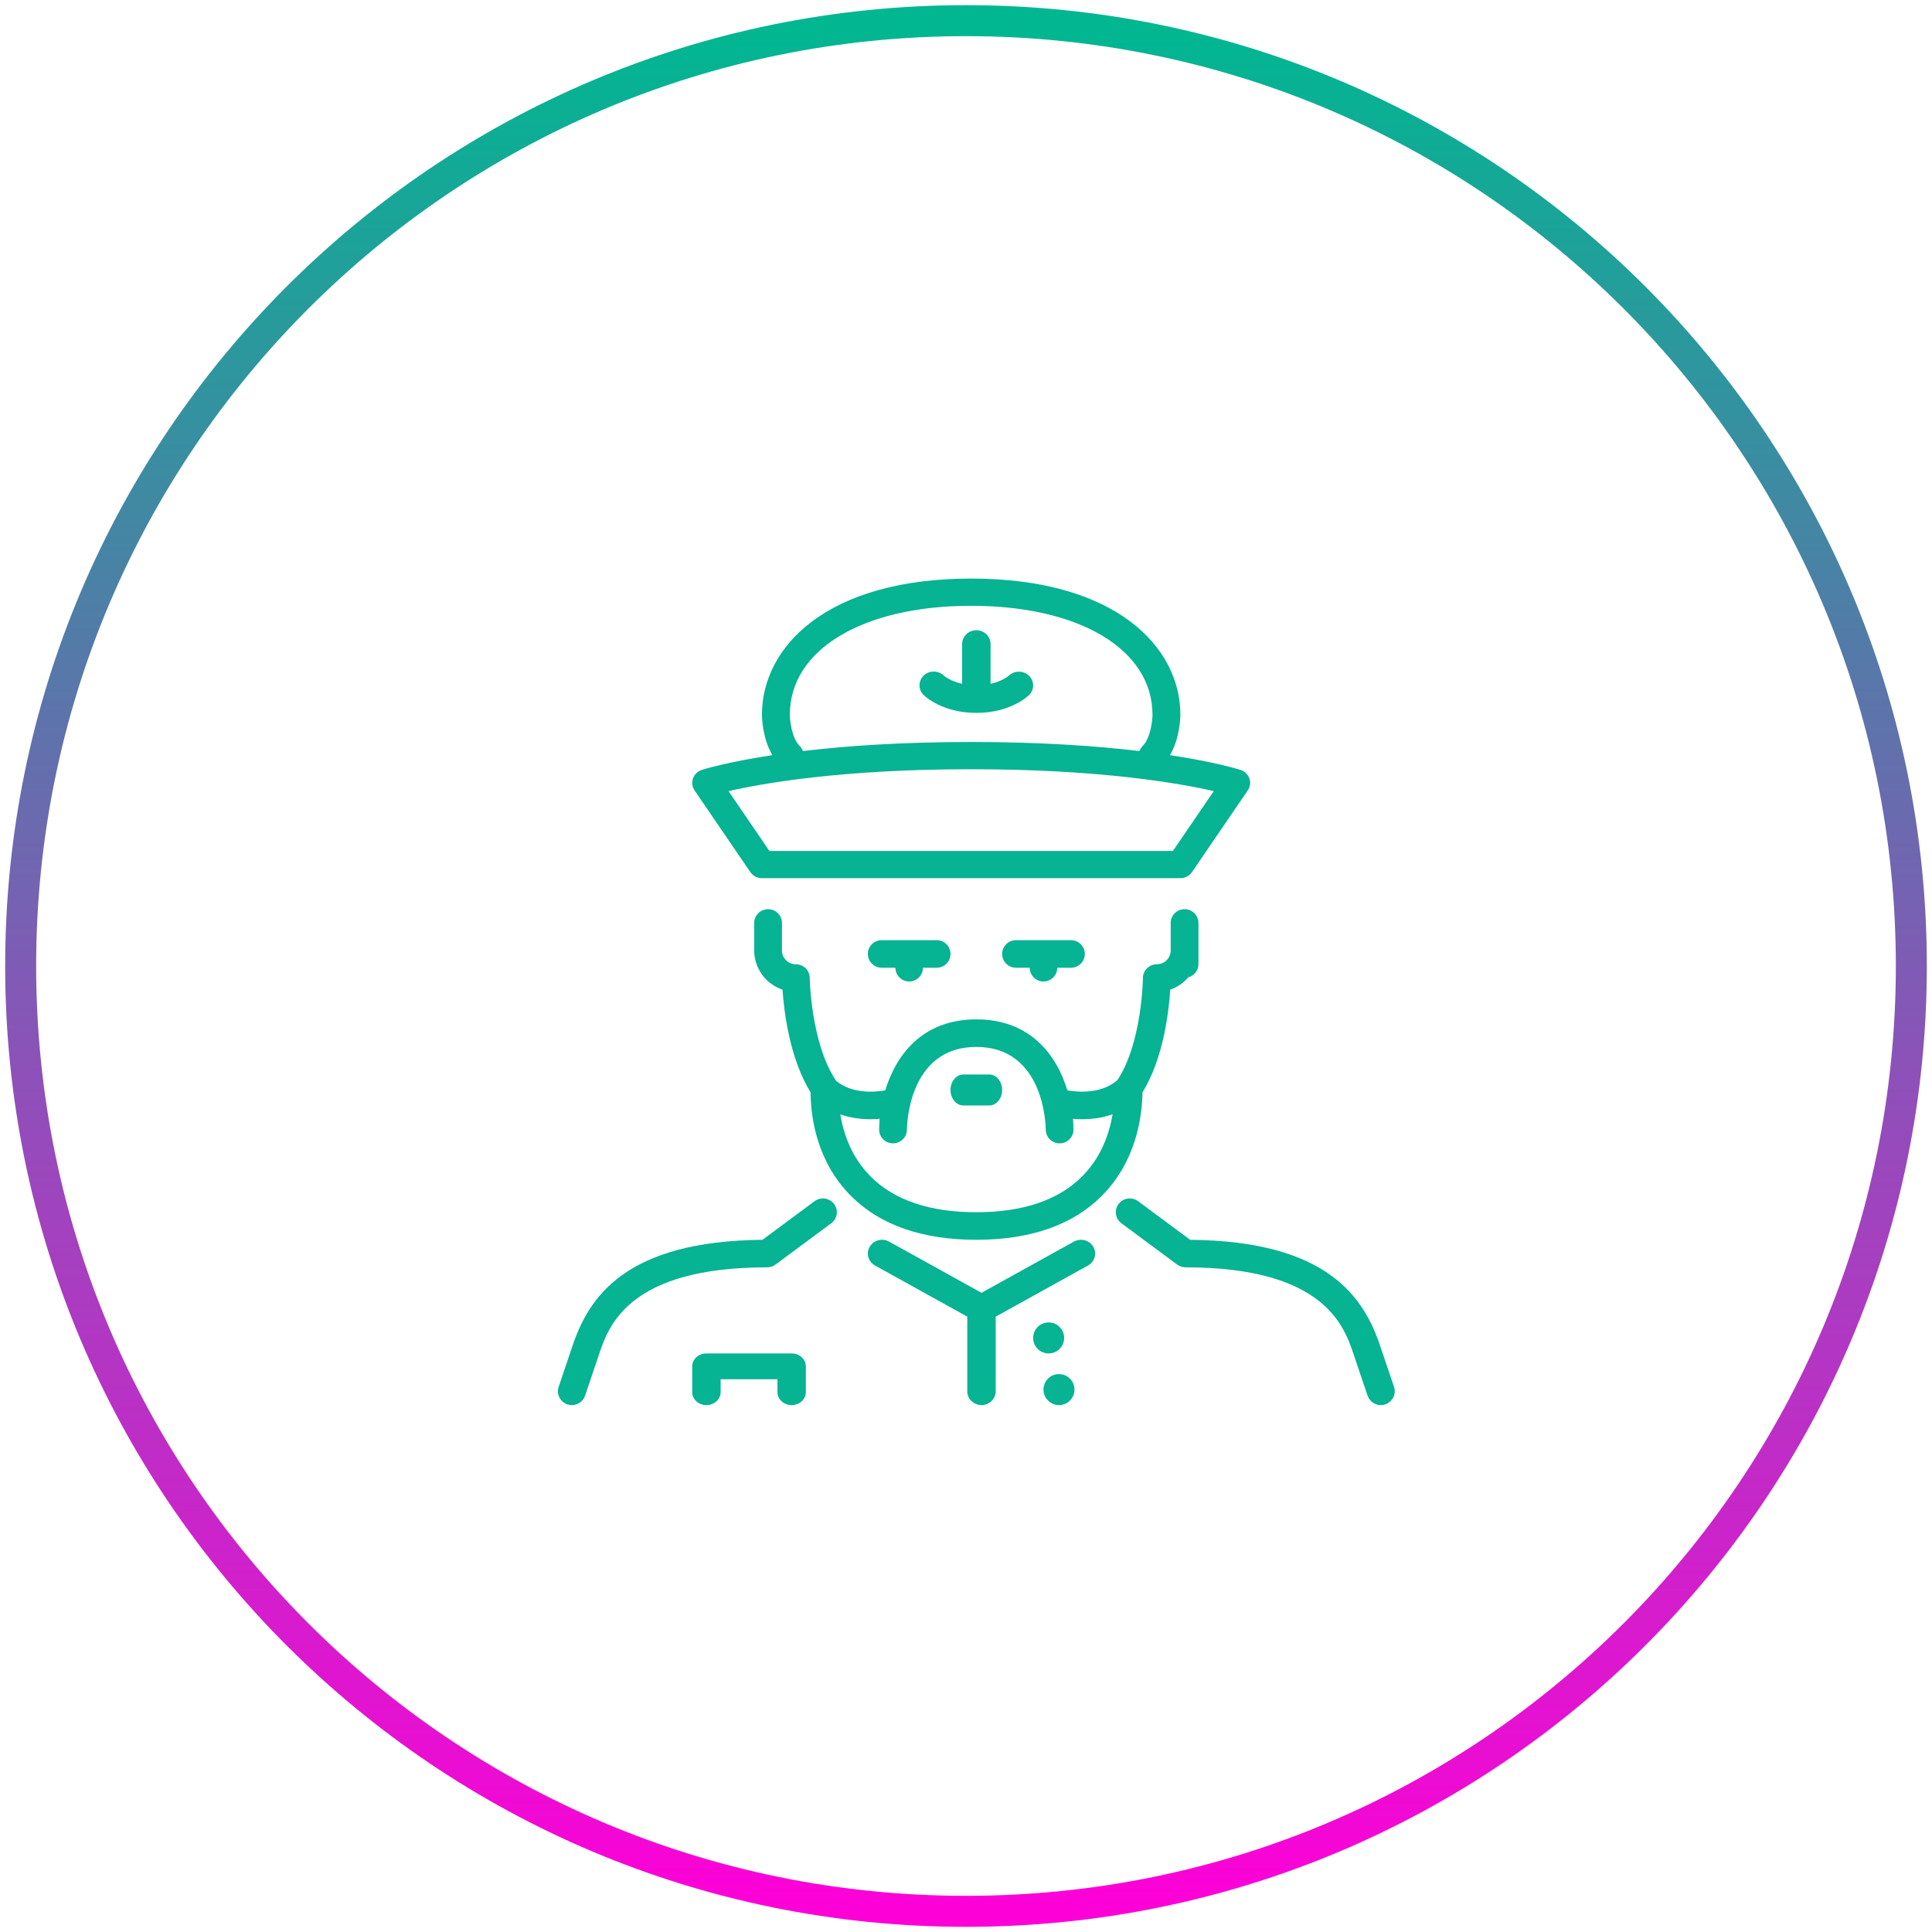
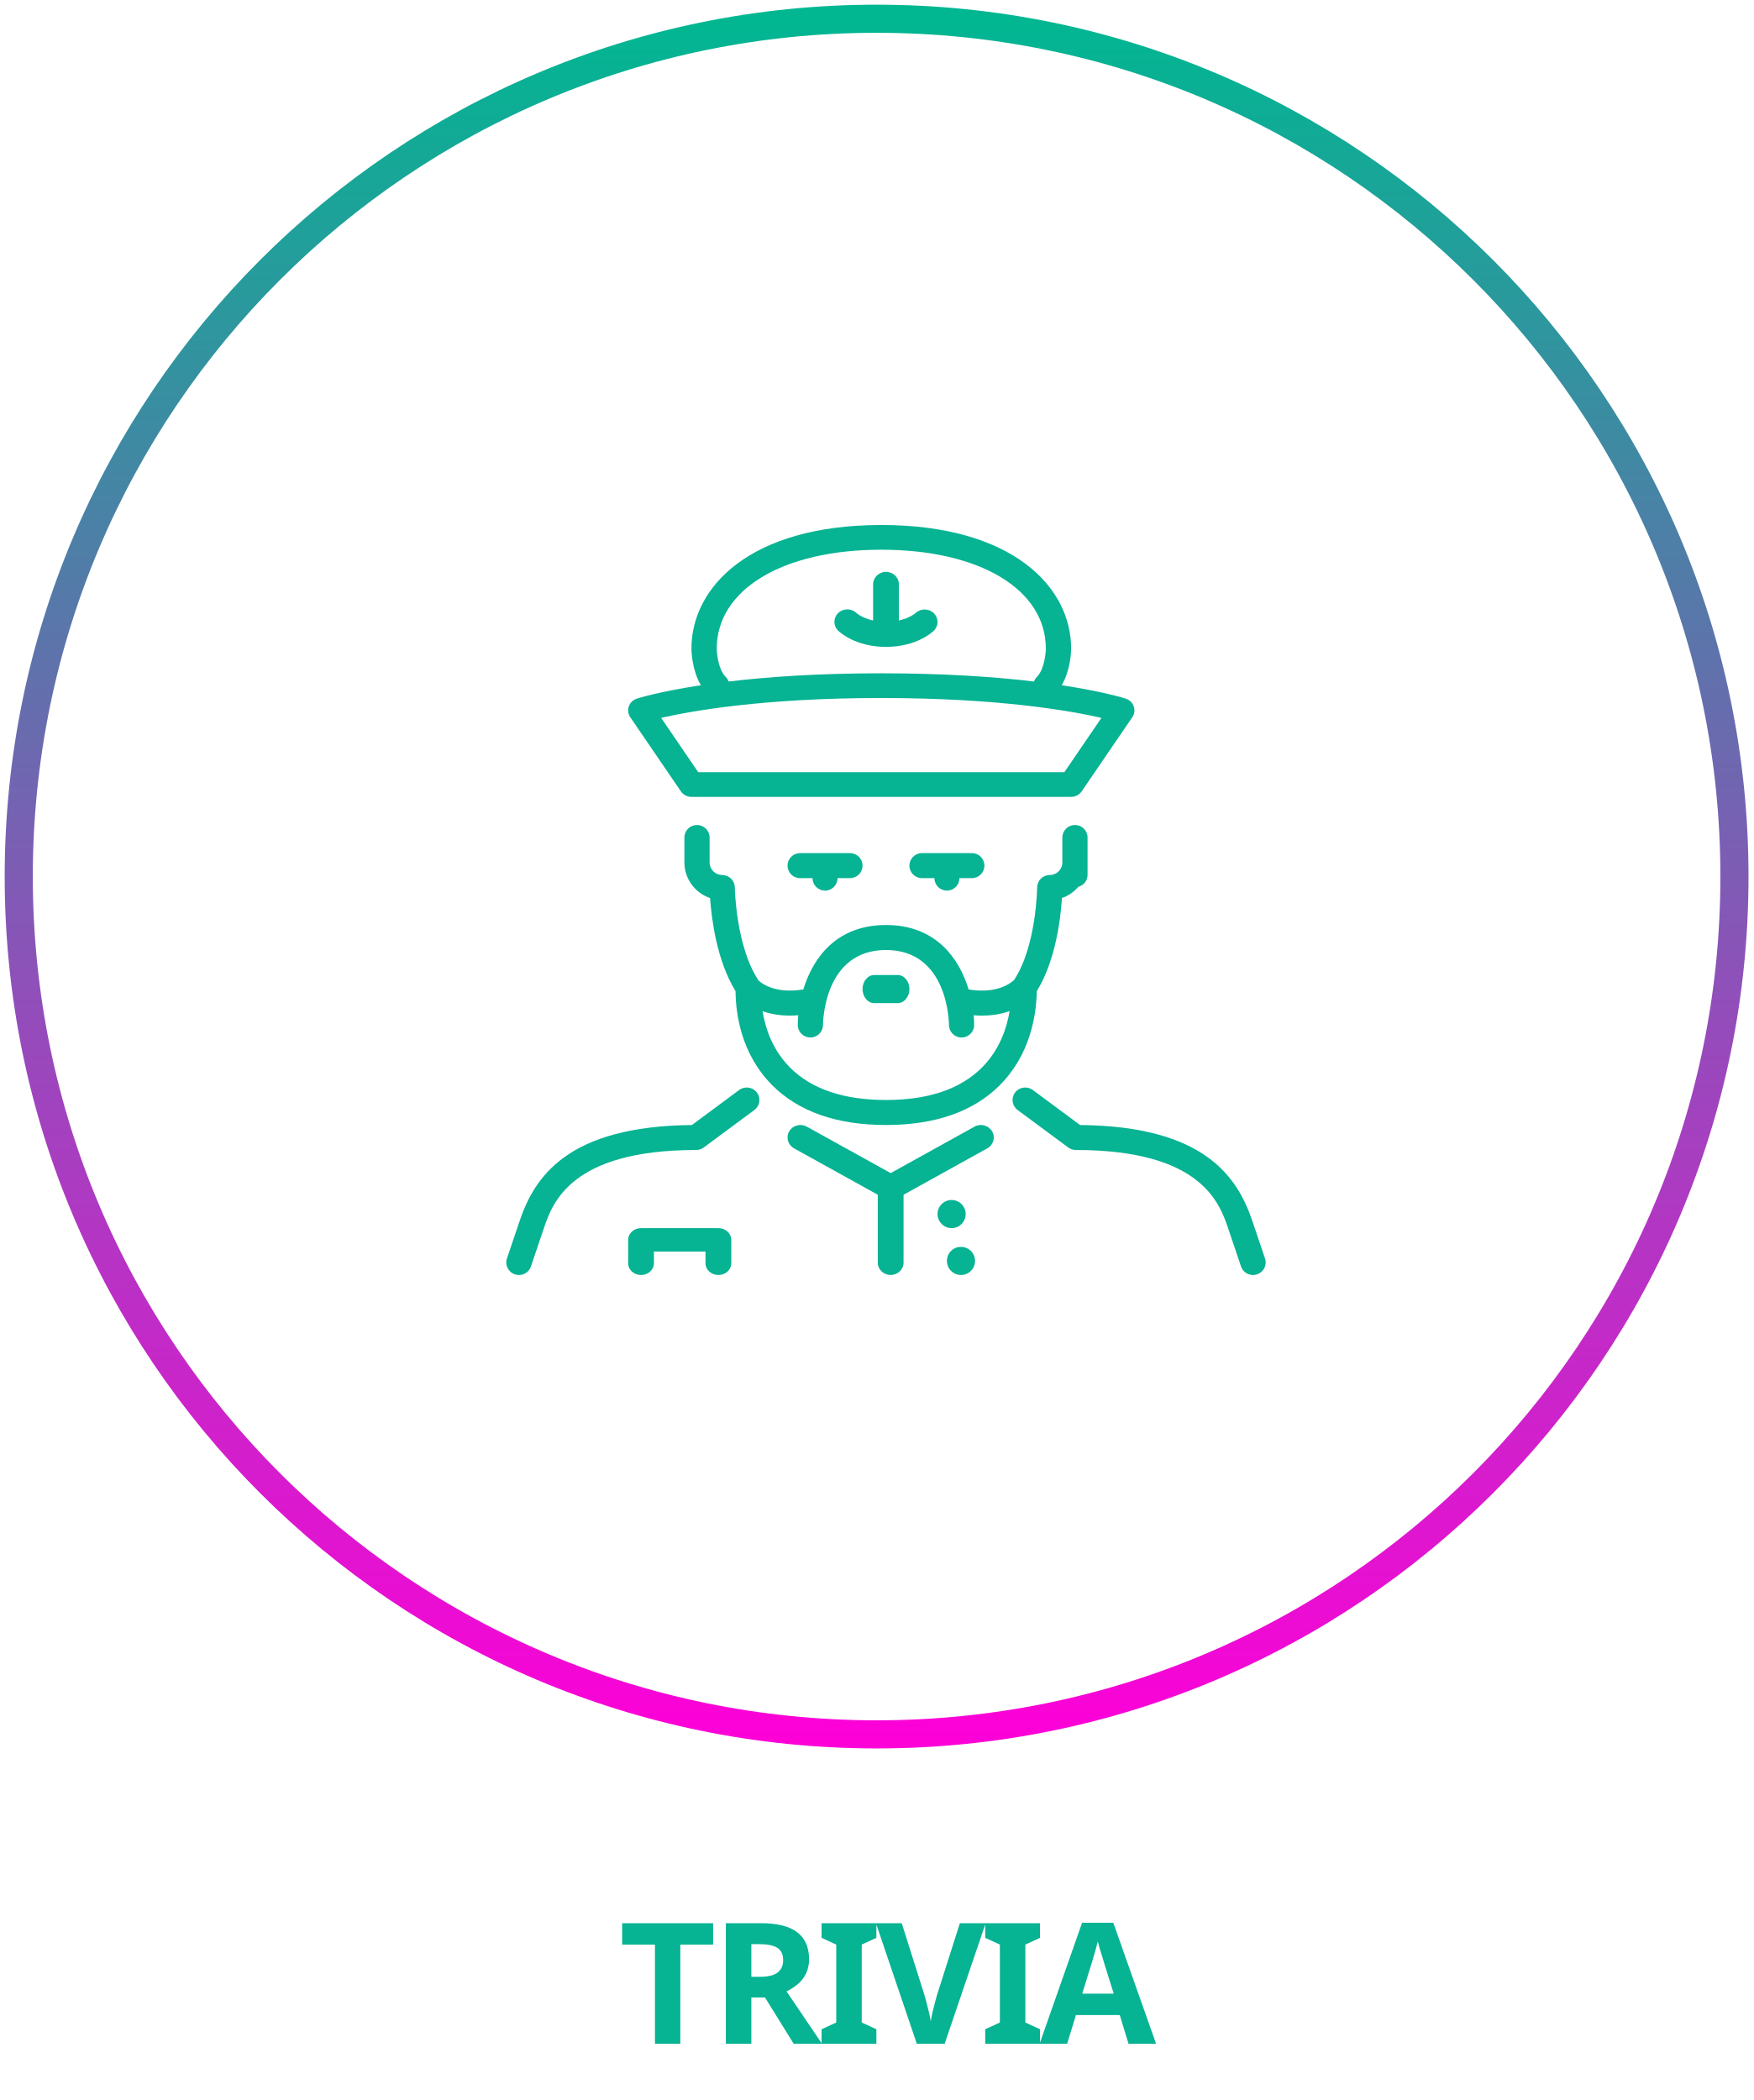
- <svg xmlns="http://www.w3.org/2000/svg" width="187px" height="187px" viewBox="0 0 187 187" version="1.1">
+ <svg xmlns="http://www.w3.org/2000/svg" width="187px" height="224px" viewBox="0 0 187 224" version="1.1">
  <defs>
    <linearGradient x1="50%" y1="-2.48949813e-15%" x2="50%" y2="100%" id="linearGradient-1">
      <stop stop-color="#00B791" offset="0%" />
      <stop stop-color="#FD00D8" offset="100%" />
    </linearGradient>
  </defs>
  <g id="White-Walls" stroke="none" stroke-width="1" fill="none" fill-rule="evenodd">
    <g id="Desktop-HD-Copy-2" transform="translate(-740, -449)">
-       <g id="trivia" transform="translate(742, 451)">
+       <g id="trivia-icon" transform="translate(742, 451)">
+         <g id="Logo-Copy-3" transform="translate(64, 199)" fill="#06B393" font-family="Gotham-Bold, Gotham" font-size="18" font-weight="bold" letter-spacing="-0.625" line-spacing="30">
+           <text id="TRIVIA">
+             <tspan x="0" y="17">TRIVIA</tspan>
+           </text>
+         </g>
        <circle id="Oval-5-Copy-2" stroke="url(#linearGradient-1)" stroke-width="3" cx="91.5" cy="91.5" r="91.5" />
        <g id="captain" transform="translate(52, 54)" fill="#06B393" fill-rule="nonzero">
          <path d="M31.333,35 C30.597,35 30,35.597 30,36.333 C30,37.069 30.597,37.667 31.333,37.667 L32.667,37.667 C32.667,38.403 33.264,39 34,39 C34.736,39 35.333,38.403 35.333,37.667 L36.667,37.667 C37.403,37.667 38,37.069 38,36.333 C38,35.597 37.403,35 36.667,35 L31.333,35 Z" id="Shape" />
          <path d="M44.333,35 C43.597,35 43,35.597 43,36.333 C43,37.069 43.597,37.667 44.333,37.667 L45.667,37.667 C45.667,38.403 46.264,39 47,39 C47.736,39 48.333,38.403 48.333,37.667 L49.667,37.667 C50.403,37.667 51,37.069 51,36.333 C51,35.597 50.403,35 49.667,35 L44.333,35 Z" id="Shape" />
          <path d="M59.268,39.787 C59.957,39.553 60.555,39.132 61.02,38.593 C61.581,38.433 62,37.941 62,37.333 L62,33.333 C62,32.597 61.398,32 60.656,32 C59.915,32 59.313,32.597 59.313,33.333 L59.313,36 C59.313,36.735 58.709,37.333 57.969,37.333 C57.231,37.333 56.631,37.925 56.625,38.659 C56.624,38.72 56.551,44.921 54.157,48.543 C52.637,49.877 50.428,49.729 49.316,49.541 C48.296,46.181 45.782,42.667 40.5,42.667 C35.218,42.667 32.704,46.181 31.684,49.541 C30.59,49.727 28.44,49.871 26.924,48.611 C26.921,48.607 26.92,48.599 26.916,48.593 C24.486,44.977 24.375,38.713 24.375,38.649 C24.365,37.92 23.766,37.333 23.031,37.333 C22.291,37.333 21.687,36.735 21.687,36 L21.687,33.333 C21.687,32.597 21.085,32 20.344,32 C19.602,32 19,32.597 19,33.333 L19,36 C19,37.757 20.148,39.253 21.739,39.789 C21.881,41.869 22.42,46.428 24.45,49.713 C24.453,49.723 24.452,49.729 24.454,49.739 C24.48,52.215 25.072,56.439 28.35,59.74 C31.158,62.567 35.246,64 40.5,64 C45.735,64 49.817,62.576 52.626,59.767 C55.927,56.468 56.543,52.211 56.585,49.725 C58.618,46.439 59.136,41.875 59.268,39.787 Z M50.719,57.888 C48.431,60.173 44.993,61.333 40.5,61.333 C35.991,61.333 32.549,60.167 30.264,57.868 C28.419,56.009 27.647,53.753 27.335,51.861 C28.339,52.212 29.355,52.333 30.251,52.333 C30.569,52.333 30.865,52.316 31.147,52.293 C31.115,52.657 31.093,53.012 31.093,53.333 C31.093,54.068 31.693,54.664 32.434,54.665 L32.437,54.665 C33.176,54.665 33.778,54.071 33.781,53.336 C33.782,53.009 33.894,45.333 40.5,45.333 C47.106,45.333 47.217,53.009 47.219,53.333 C47.219,54.069 47.821,54.667 48.562,54.667 C49.304,54.667 49.906,54.069 49.906,53.333 C49.906,53.012 49.884,52.657 49.852,52.293 C50.134,52.316 50.43,52.333 50.747,52.333 C51.652,52.333 52.677,52.209 53.689,51.852 C53.366,53.757 52.579,56.029 50.719,57.888 Z" id="Shape" />
          <path d="M80.93,78.245 L79.58,74.245 C77.986,69.528 74.452,64.123 61.202,64.003 L56.16,60.267 C55.563,59.824 54.718,59.945 54.27,60.534 C53.823,61.123 53.943,61.959 54.54,62.4 L59.94,66.4 C60.173,66.573 60.458,66.667 60.75,66.667 C74.172,66.667 76.095,72.355 77.018,75.088 L78.368,79.088 C78.557,79.647 79.083,80 79.649,80 C79.789,80 79.934,79.979 80.076,79.932 C80.783,79.698 81.166,78.942 80.93,78.245 Z" id="Shape" />
          <path d="M40.502,13 C43.731,13 45.42,11.452 45.601,11.276 C46.132,10.761 46.131,9.937 45.608,9.415 C45.087,8.892 44.221,8.877 43.672,9.376 C43.64,9.405 43.05,9.927 41.878,10.188 L41.878,6.333 C41.878,5.597 41.262,5 40.502,5 C39.743,5 39.127,5.597 39.127,6.333 L39.127,10.187 C37.978,9.931 37.387,9.424 37.335,9.377 C36.797,8.869 35.936,8.875 35.403,9.39 C34.866,9.912 34.866,10.755 35.403,11.276 C35.585,11.452 37.274,13 40.502,13 Z" id="Shape" />
          <path d="M18.627,28.413 C18.877,28.78 19.298,29 19.75,29 L60.25,29 C60.701,29 61.122,28.78 61.373,28.413 L66.773,20.504 C67.007,20.162 67.063,19.733 66.927,19.344 C66.791,18.957 66.476,18.652 66.077,18.522 C65.904,18.467 63.686,17.766 59.242,17.092 C60.201,15.464 60.25,13.451 60.25,13.182 C60.25,6.62 53.989,0 40,0 C26.011,0 19.75,6.62 19.75,13.182 C19.75,13.451 19.799,15.464 20.758,17.092 C16.314,17.766 14.095,18.466 13.923,18.522 C13.524,18.652 13.209,18.957 13.073,19.344 C12.937,19.733 12.993,20.162 13.227,20.504 L18.627,28.413 Z M40,2.636 C50.498,2.636 57.55,6.874 57.55,13.178 C57.547,13.725 57.365,15.453 56.595,16.204 C56.45,16.347 56.352,16.517 56.288,16.695 C52.208,16.21 46.821,15.818 40,15.818 C33.178,15.818 27.791,16.209 23.712,16.695 C23.647,16.517 23.55,16.347 23.404,16.204 C22.635,15.453 22.452,13.725 22.45,13.182 C22.45,6.874 29.502,2.636 40,2.636 Z M40,18.454 C52.571,18.454 60.269,19.836 63.482,20.573 L59.528,26.364 L20.472,26.364 L16.518,20.573 C19.731,19.836 27.429,18.454 40,18.454 Z" id="Shape" />
          <path d="M22.625,75 L14.375,75 C13.616,75 13,75.56 13,76.25 L13,78.75 C13,79.44 13.616,80 14.375,80 C15.134,80 15.75,79.44 15.75,78.75 L15.75,77.5 L21.25,77.5 L21.25,78.75 C21.25,79.44 21.866,80 22.625,80 C23.384,80 24,79.44 24,78.75 L24,76.25 C24,75.56 23.384,75 22.625,75 Z" id="Shape" />
          <path d="M49.943,64.176 L41,69.131 L32.057,64.176 C31.4,63.81 30.558,64.033 30.182,64.672 C29.805,65.31 30.033,66.125 30.693,66.49 L39.625,71.44 L39.625,78.667 C39.625,79.403 40.241,80 41,80 C41.759,80 42.375,79.403 42.375,78.667 L42.375,71.44 L51.307,66.49 C51.967,66.125 52.195,65.31 51.818,64.672 C51.443,64.033 50.601,63.81 49.943,64.176 Z" id="Shape" />
          <path d="M41.75,48 L39.25,48 C38.56,48 38,48.672 38,49.5 C38,50.328 38.56,51 39.25,51 L41.75,51 C42.44,51 43,50.328 43,49.5 C43,48.672 42.44,48 41.75,48 Z" id="Shape" />
          <path d="M47.504,72 L47.489,72 C46.663,72 46,72.672 46,73.5 C46,74.328 46.678,75 47.504,75 C48.33,75 49,74.328 49,73.5 C49,72.672 48.33,72 47.504,72 Z" id="Shape" />
          <path d="M24.84,60.267 L19.798,64.003 C6.548,64.123 3.014,69.528 1.42,74.245 L0.07,78.245 C-0.166,78.943 0.217,79.699 0.924,79.932 C1.066,79.979 1.211,80 1.351,80 C1.917,80 2.443,79.647 2.632,79.088 L3.982,75.088 C4.905,72.355 6.828,66.667 20.25,66.667 C20.542,66.667 20.827,66.573 21.06,66.4 L26.46,62.4 C27.057,61.959 27.177,61.123 26.73,60.533 C26.283,59.946 25.438,59.824 24.84,60.267 Z" id="Shape" />
          <path d="M48.504,77 L48.489,77 C47.663,77 47,77.672 47,78.5 C47,79.328 47.678,80 48.504,80 C49.33,80 50,79.328 50,78.5 C50,77.672 49.33,77 48.504,77 Z" id="Shape" />
        </g>
      </g>
    </g>
  </g>
</svg>
